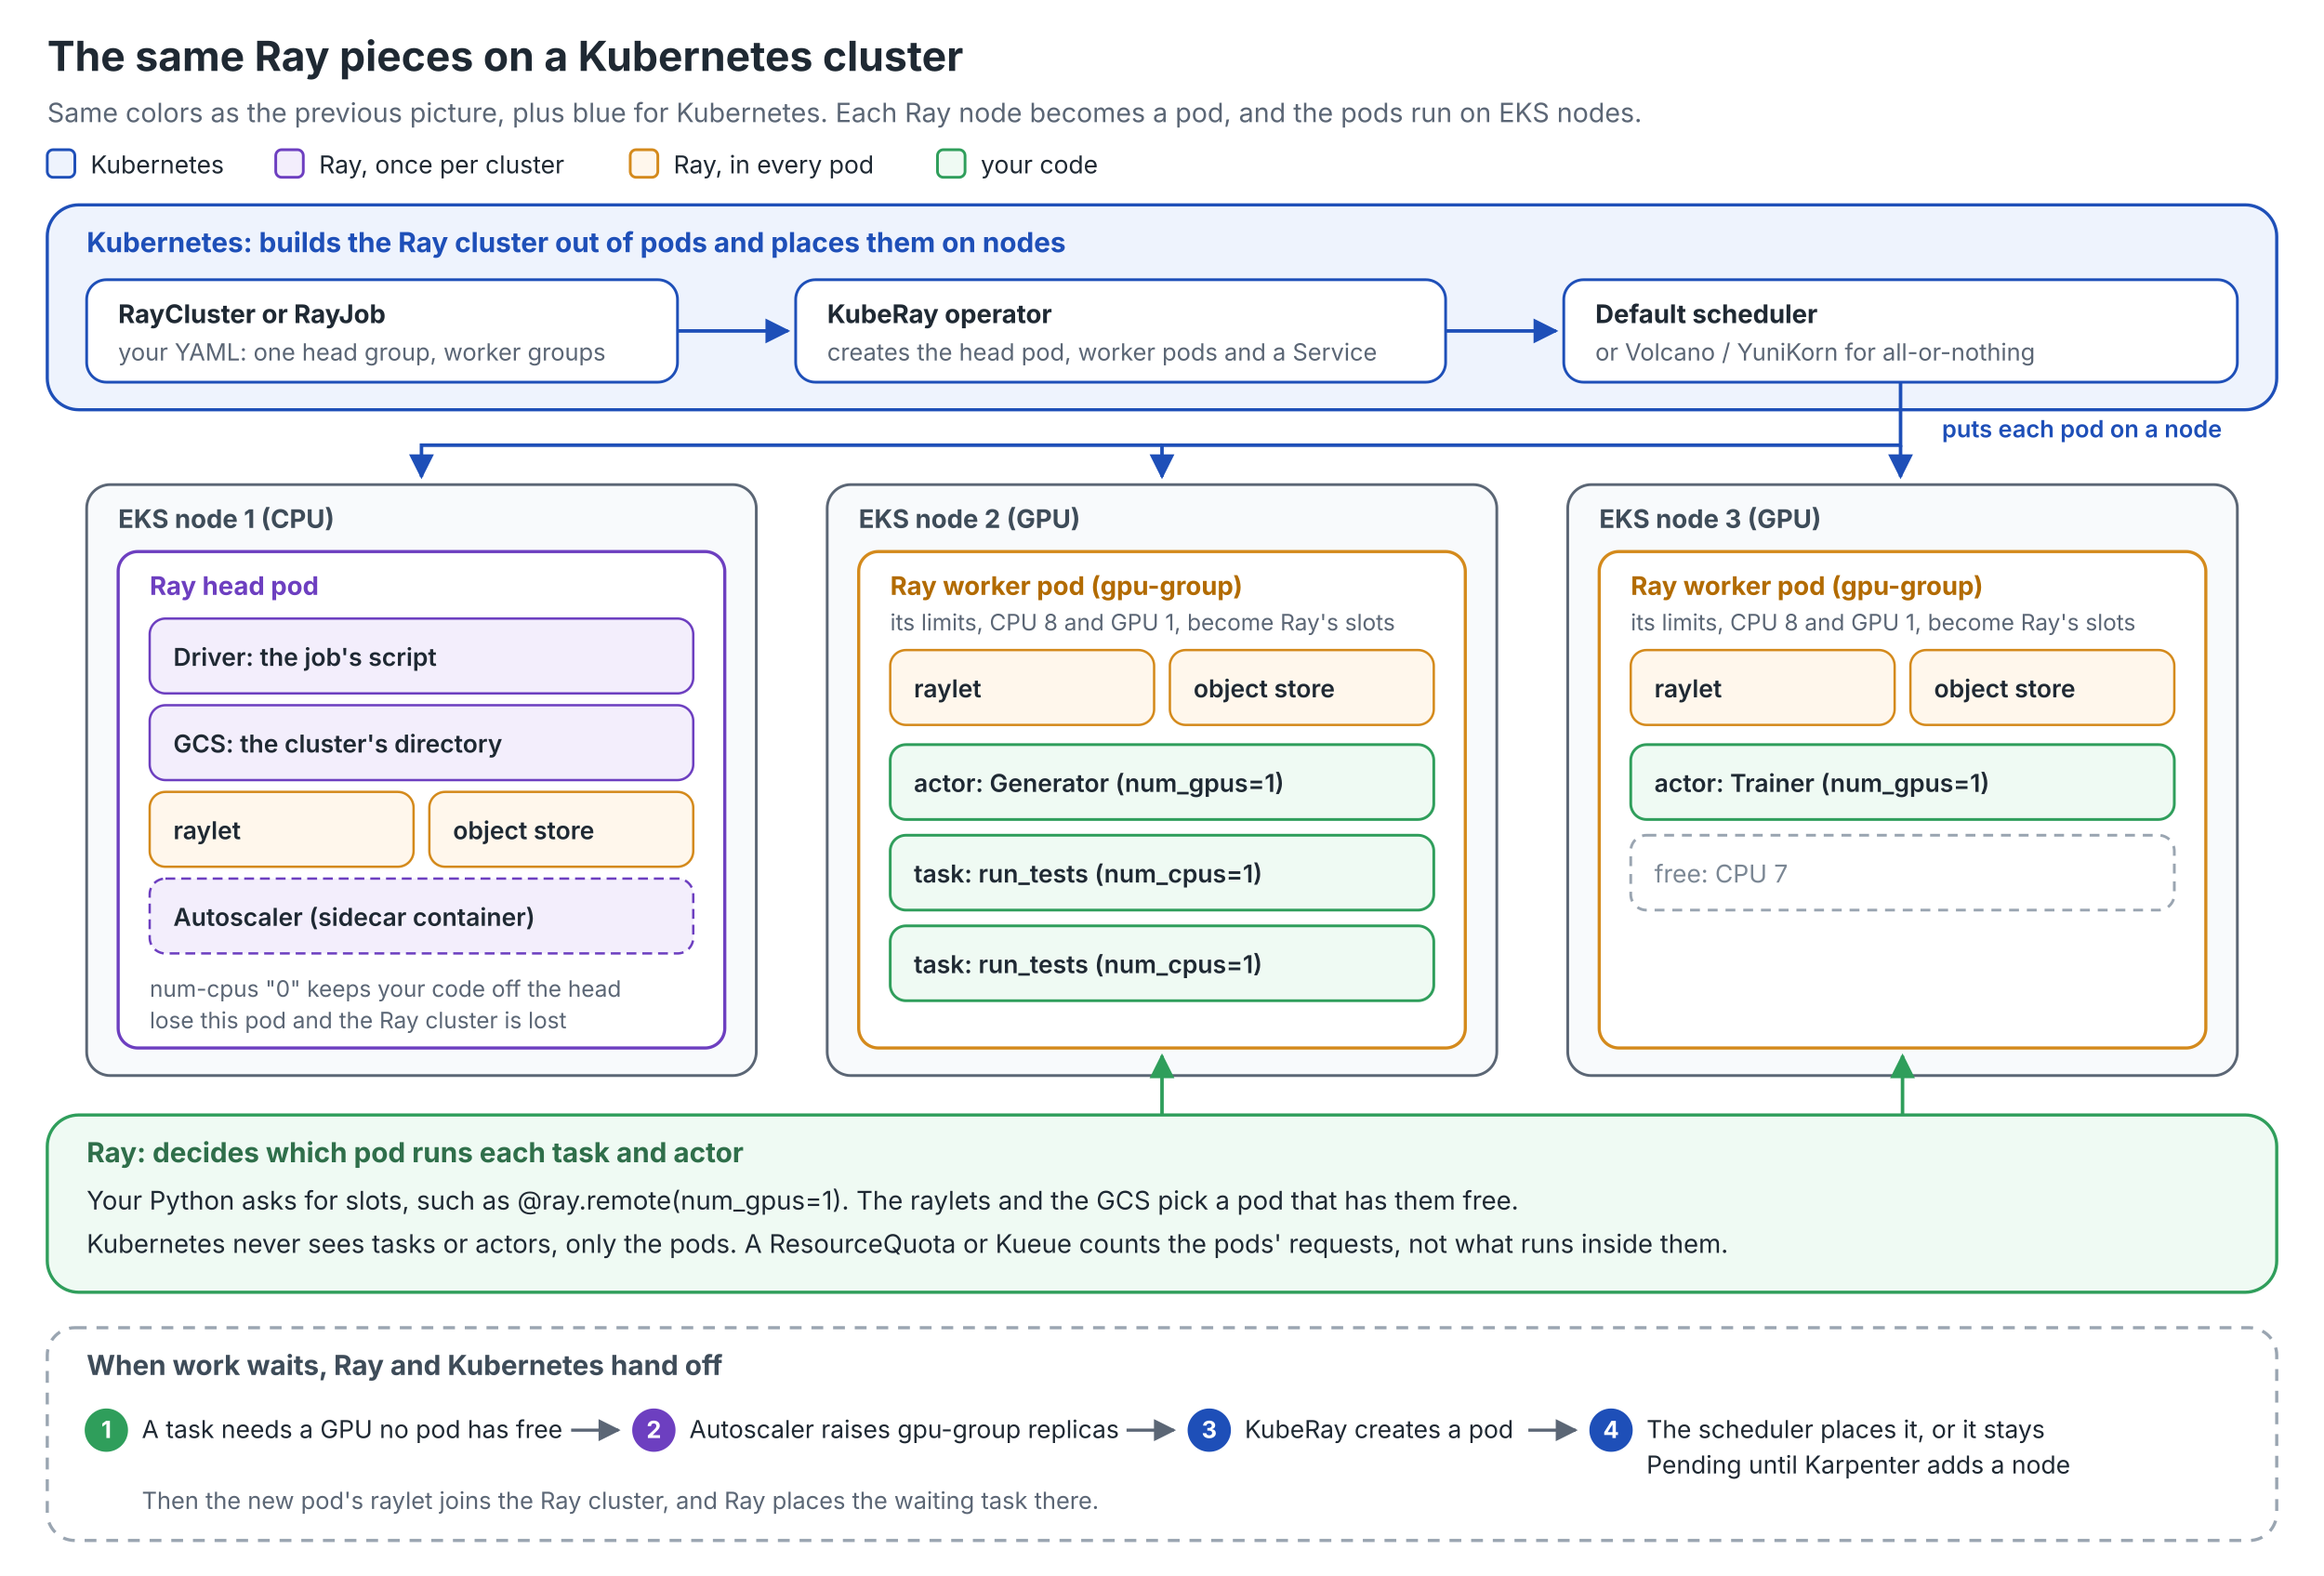
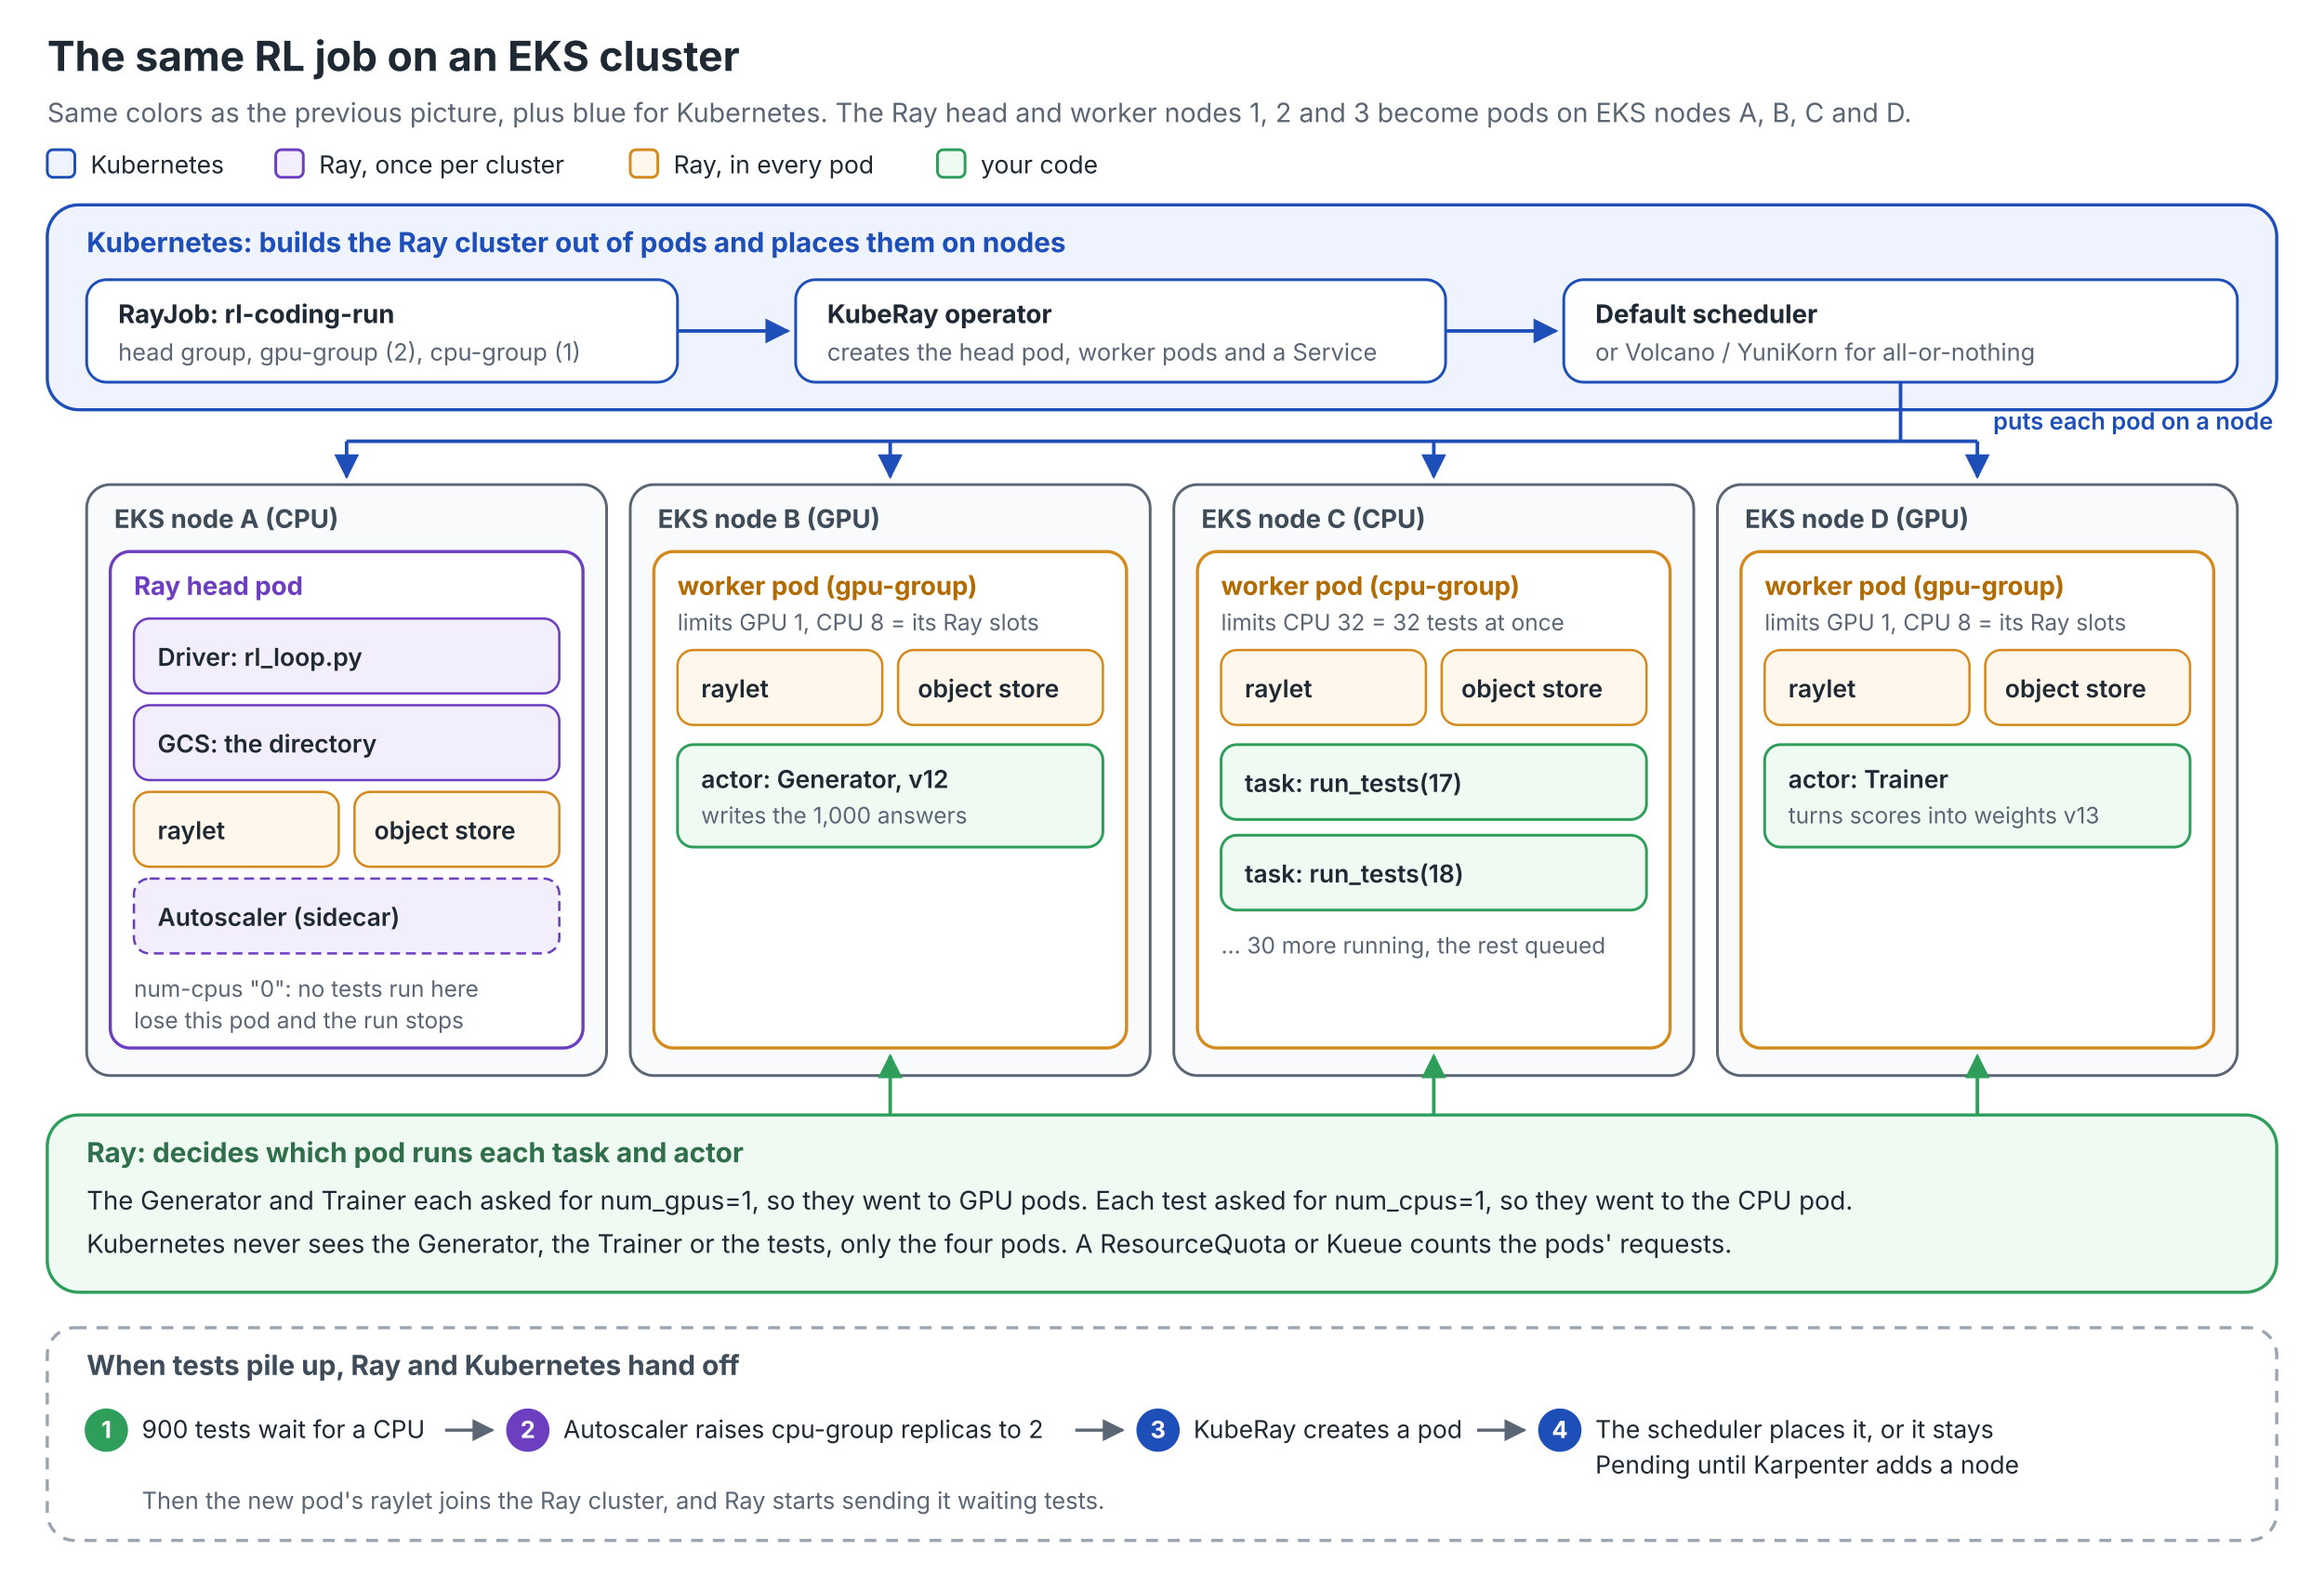
<svg xmlns="http://www.w3.org/2000/svg" viewBox="0 0 1180 800" width="1180" height="800" style="color-scheme: light">
  <rect width="100%" height="100%" fill="#ffffff" />
  <defs>
    <marker id="ar" viewBox="0 0 10 10" refX="9" refY="5" markerWidth="7" markerHeight="7" orient="auto-start-reverse">
      <path d="M0,0 L10,5 L0,10 z" fill="#5b6675" />
    </marker>
    <marker id="arb" viewBox="0 0 10 10" refX="9" refY="5" markerWidth="7" markerHeight="7" orient="auto-start-reverse">
      <path d="M0,0 L10,5 L0,10 z" fill="#1e4fb8" />
    </marker>
    <marker id="arg" viewBox="0 0 10 10" refX="9" refY="5" markerWidth="7" markerHeight="7" orient="auto-start-reverse">
      <path d="M0,0 L10,5 L0,10 z" fill="#2f9e5b" />
    </marker>
  </defs>
  <g font-family="Inter, Segoe UI, Helvetica, Arial, sans-serif">
-     <text x="24" y="36" font-size="21" font-weight="700" fill="#1f2933">The same Ray pieces on a Kubernetes cluster</text>
-     <text x="24" y="62" font-size="13.5" fill="#5b6675">Same colors as the previous picture, plus blue for Kubernetes. Each Ray node becomes a pod, and the pods run on EKS nodes.</text>
+     <text x="24" y="36" font-size="21" font-weight="700" fill="#1f2933">The same RL job on an EKS cluster</text>
+     <text x="24" y="62" font-size="13.5" fill="#5b6675">Same colors as the previous picture, plus blue for Kubernetes. The Ray head and worker nodes 1, 2 and 3 become pods on EKS nodes A, B, C and D.</text>
    <rect x="24" y="76" width="14" height="14" rx="3" fill="#eef3fd" stroke="#1e4fb8" stroke-width="1.4" />
    <text x="46" y="88" font-size="12.5" fill="#1f2933">Kubernetes</text>
    <rect x="140" y="76" width="14" height="14" rx="3" fill="#f3eefc" stroke="#6d3fc0" stroke-width="1.4" />
    <text x="162" y="88" font-size="12.5" fill="#1f2933">Ray, once per cluster</text>
    <rect x="320" y="76" width="14" height="14" rx="3" fill="#fff7ec" stroke="#d48a1c" stroke-width="1.4" />
    <text x="342" y="88" font-size="12.5" fill="#1f2933">Ray, in every pod</text>
    <rect x="476" y="76" width="14" height="14" rx="3" fill="#effaf3" stroke="#2f9e5b" stroke-width="1.4" />
    <text x="498" y="88" font-size="12.5" fill="#1f2933">your code</text>
    <rect x="24" y="104" width="1132" height="104" rx="16" fill="#eef3fd" stroke="#1e4fb8" stroke-width="1.6" />
    <text x="44" y="128" font-size="14" font-weight="700" fill="#1e4fb8">Kubernetes: builds the Ray cluster out of pods and places them on nodes</text>
    <rect x="44" y="142" width="300" height="52" rx="10" fill="#ffffff" stroke="#1e4fb8" stroke-width="1.4" />
-     <text x="60" y="164" font-size="13" font-weight="700" fill="#1f2933">RayCluster or RayJob</text>
-     <text x="60" y="183" font-size="12" fill="#5b6675">your YAML: one head group, worker groups</text>
+     <text x="60" y="164" font-size="13" font-weight="700" fill="#1f2933">RayJob: rl-coding-run</text>
+     <text x="60" y="183" font-size="12" fill="#5b6675">head group, gpu-group (2), cpu-group (1)</text>
    <rect x="404" y="142" width="330" height="52" rx="10" fill="#ffffff" stroke="#1e4fb8" stroke-width="1.4" />
    <text x="420" y="164" font-size="13" font-weight="700" fill="#1f2933">KubeRay operator</text>
    <text x="420" y="183" font-size="12" fill="#5b6675">creates the head pod, worker pods and a Service</text>
    <rect x="794" y="142" width="342" height="52" rx="10" fill="#ffffff" stroke="#1e4fb8" stroke-width="1.4" />
    <text x="810" y="164" font-size="13" font-weight="700" fill="#1f2933">Default scheduler</text>
    <text x="810" y="183" font-size="12" fill="#5b6675">or Volcano / YuniKorn for all-or-nothing</text>
    <path d="M344,168 L400,168" stroke="#1e4fb8" stroke-width="1.8" fill="none" marker-end="url(#arb)" />
    <path d="M734,168 L790,168" stroke="#1e4fb8" stroke-width="1.8" fill="none" marker-end="url(#arb)" />
-     <path d="M965,194 L965,226 L590,226 L590,242" stroke="#1e4fb8" stroke-width="1.8" fill="none" marker-end="url(#arb)" />
-     <path d="M965,226 L965,242" stroke="#1e4fb8" stroke-width="1.8" fill="none" marker-end="url(#arb)" />
-     <path d="M590,226 L214,226 L214,242" stroke="#1e4fb8" stroke-width="1.8" fill="none" marker-end="url(#arb)" />
-     <text x="986" y="222" font-size="12" font-weight="600" fill="#1e4fb8">puts each pod on a node</text>
-     <rect x="44" y="246" width="340" height="300" rx="12" fill="#f8fafc" stroke="#5b6675" stroke-width="1.4" />
-     <text x="60" y="268" font-size="13" font-weight="700" fill="#3e4c59">EKS node 1 (CPU)</text>
-     <rect x="420" y="246" width="340" height="300" rx="12" fill="#f8fafc" stroke="#5b6675" stroke-width="1.4" />
-     <text x="436" y="268" font-size="13" font-weight="700" fill="#3e4c59">EKS node 2 (GPU)</text>
-     <rect x="796" y="246" width="340" height="300" rx="12" fill="#f8fafc" stroke="#5b6675" stroke-width="1.4" />
-     <text x="812" y="268" font-size="13" font-weight="700" fill="#3e4c59">EKS node 3 (GPU)</text>
-     <rect x="60" y="280" width="308" height="252" rx="10" fill="#ffffff" stroke="#6d3fc0" stroke-width="1.6" />
-     <text x="76" y="302" font-size="13" font-weight="700" fill="#6d3fc0">Ray head pod</text>
-     <rect x="76" y="314" width="276" height="38" rx="8" fill="#f3eefc" stroke="#6d3fc0" stroke-width="1.2" />
-     <text x="88" y="338" font-size="12.5" font-weight="600" fill="#1f2933">Driver: the job's script</text>
-     <rect x="76" y="358" width="276" height="38" rx="8" fill="#f3eefc" stroke="#6d3fc0" stroke-width="1.2" />
-     <text x="88" y="382" font-size="12.5" font-weight="600" fill="#1f2933">GCS: the cluster's directory</text>
-     <rect x="76" y="402" width="134" height="38" rx="8" fill="#fff7ec" stroke="#d48a1c" stroke-width="1.2" />
-     <text x="88" y="426" font-size="12.5" font-weight="600" fill="#1f2933">raylet</text>
-     <rect x="218" y="402" width="134" height="38" rx="8" fill="#fff7ec" stroke="#d48a1c" stroke-width="1.2" />
-     <text x="230" y="426" font-size="12.5" font-weight="600" fill="#1f2933">object store</text>
-     <rect x="76" y="446" width="276" height="38" rx="8" fill="#f3eefc" stroke="#6d3fc0" stroke-width="1.2" stroke-dasharray="5 3" />
-     <text x="88" y="470" font-size="12.5" font-weight="600" fill="#1f2933">Autoscaler (sidecar container)</text>
-     <text x="76" y="506" font-size="11.5" fill="#5b6675">num-cpus "0" keeps your code off the head</text>
-     <text x="76" y="522" font-size="11.5" fill="#5b6675">lose this pod and the Ray cluster is lost</text>
-     <rect x="436" y="280" width="308" height="252" rx="10" fill="#ffffff" stroke="#d48a1c" stroke-width="1.6" />
-     <text x="452" y="302" font-size="13" font-weight="700" fill="#b26b00">Ray worker pod (gpu-group)</text>
-     <text x="452" y="320" font-size="11.5" fill="#5b6675">its limits, CPU 8 and GPU 1, become Ray's slots</text>
-     <rect x="452" y="330" width="134" height="38" rx="8" fill="#fff7ec" stroke="#d48a1c" stroke-width="1.2" />
-     <text x="464" y="354" font-size="12.5" font-weight="600" fill="#1f2933">raylet</text>
-     <rect x="594" y="330" width="134" height="38" rx="8" fill="#fff7ec" stroke="#d48a1c" stroke-width="1.2" />
-     <text x="606" y="354" font-size="12.5" font-weight="600" fill="#1f2933">object store</text>
-     <rect x="452" y="378" width="276" height="38" rx="8" fill="#effaf3" stroke="#2f9e5b" stroke-width="1.4" />
-     <text x="464" y="402" font-size="12.5" font-weight="600" fill="#1f2933">actor: Generator (num_gpus=1)</text>
-     <rect x="452" y="424" width="276" height="38" rx="8" fill="#effaf3" stroke="#2f9e5b" stroke-width="1.4" />
-     <text x="464" y="448" font-size="12.5" font-weight="600" fill="#1f2933">task: run_tests (num_cpus=1)</text>
-     <rect x="452" y="470" width="276" height="38" rx="8" fill="#effaf3" stroke="#2f9e5b" stroke-width="1.4" />
-     <text x="464" y="494" font-size="12.5" font-weight="600" fill="#1f2933">task: run_tests (num_cpus=1)</text>
-     <rect x="812" y="280" width="308" height="252" rx="10" fill="#ffffff" stroke="#d48a1c" stroke-width="1.6" />
-     <text x="828" y="302" font-size="13" font-weight="700" fill="#b26b00">Ray worker pod (gpu-group)</text>
-     <text x="828" y="320" font-size="11.5" fill="#5b6675">its limits, CPU 8 and GPU 1, become Ray's slots</text>
-     <rect x="828" y="330" width="134" height="38" rx="8" fill="#fff7ec" stroke="#d48a1c" stroke-width="1.2" />
-     <text x="840" y="354" font-size="12.5" font-weight="600" fill="#1f2933">raylet</text>
-     <rect x="970" y="330" width="134" height="38" rx="8" fill="#fff7ec" stroke="#d48a1c" stroke-width="1.2" />
-     <text x="982" y="354" font-size="12.5" font-weight="600" fill="#1f2933">object store</text>
-     <rect x="828" y="378" width="276" height="38" rx="8" fill="#effaf3" stroke="#2f9e5b" stroke-width="1.4" />
-     <text x="840" y="402" font-size="12.5" font-weight="600" fill="#1f2933">actor: Trainer (num_gpus=1)</text>
-     <rect x="828" y="424" width="276" height="38" rx="8" fill="#ffffff" stroke="#9aa5b1" stroke-width="1.4" stroke-dasharray="5 4" />
-     <text x="840" y="448" font-size="12.5" fill="#7b8794">free: CPU 7</text>
+     <path d="M965,194 L965,224" stroke="#1e4fb8" stroke-width="1.8" fill="none" />
+     <path d="M176,224 L1004,224" stroke="#1e4fb8" stroke-width="1.8" fill="none" />
+     <path d="M176,224 L176,242" stroke="#1e4fb8" stroke-width="1.8" fill="none" marker-end="url(#arb)" />
+     <path d="M452,224 L452,242" stroke="#1e4fb8" stroke-width="1.8" fill="none" marker-end="url(#arb)" />
+     <path d="M728,224 L728,242" stroke="#1e4fb8" stroke-width="1.8" fill="none" marker-end="url(#arb)" />
+     <path d="M1004,224 L1004,242" stroke="#1e4fb8" stroke-width="1.8" fill="none" marker-end="url(#arb)" />
+     <text x="1012" y="218" font-size="12" font-weight="600" fill="#1e4fb8">puts each pod on a node</text>
+     <rect x="44" y="246" width="264" height="300" rx="12" fill="#f8fafc" stroke="#5b6675" stroke-width="1.4" />
+     <text x="58" y="268" font-size="13" font-weight="700" fill="#3e4c59">EKS node A (CPU)</text>
+     <rect x="320" y="246" width="264" height="300" rx="12" fill="#f8fafc" stroke="#5b6675" stroke-width="1.4" />
+     <text x="334" y="268" font-size="13" font-weight="700" fill="#3e4c59">EKS node B (GPU)</text>
+     <rect x="596" y="246" width="264" height="300" rx="12" fill="#f8fafc" stroke="#5b6675" stroke-width="1.4" />
+     <text x="610" y="268" font-size="13" font-weight="700" fill="#3e4c59">EKS node C (CPU)</text>
+     <rect x="872" y="246" width="264" height="300" rx="12" fill="#f8fafc" stroke="#5b6675" stroke-width="1.4" />
+     <text x="886" y="268" font-size="13" font-weight="700" fill="#3e4c59">EKS node D (GPU)</text>
+     <rect x="56" y="280" width="240" height="252" rx="10" fill="#ffffff" stroke="#6d3fc0" stroke-width="1.6" />
+     <text x="68" y="302" font-size="13" font-weight="700" fill="#6d3fc0">Ray head pod</text>
+     <rect x="68" y="314" width="216" height="38" rx="8" fill="#f3eefc" stroke="#6d3fc0" stroke-width="1.2" />
+     <text x="80" y="338" font-size="12.5" font-weight="600" fill="#1f2933">Driver: rl_loop.py</text>
+     <rect x="68" y="358" width="216" height="38" rx="8" fill="#f3eefc" stroke="#6d3fc0" stroke-width="1.2" />
+     <text x="80" y="382" font-size="12.5" font-weight="600" fill="#1f2933">GCS: the directory</text>
+     <rect x="68" y="402" width="104" height="38" rx="8" fill="#fff7ec" stroke="#d48a1c" stroke-width="1.2" />
+     <text x="80" y="426" font-size="12.5" font-weight="600" fill="#1f2933">raylet</text>
+     <rect x="180" y="402" width="104" height="38" rx="8" fill="#fff7ec" stroke="#d48a1c" stroke-width="1.2" />
+     <text x="190" y="426" font-size="12.5" font-weight="600" fill="#1f2933">object store</text>
+     <rect x="68" y="446" width="216" height="38" rx="8" fill="#f3eefc" stroke="#6d3fc0" stroke-width="1.2" stroke-dasharray="5 3" />
+     <text x="80" y="470" font-size="12.5" font-weight="600" fill="#1f2933">Autoscaler (sidecar)</text>
+     <text x="68" y="506" font-size="11.5" fill="#5b6675">num-cpus "0": no tests run here</text>
+     <text x="68" y="522" font-size="11.5" fill="#5b6675">lose this pod and the run stops</text>
+     <rect x="332" y="280" width="240" height="252" rx="10" fill="#ffffff" stroke="#d48a1c" stroke-width="1.6" />
+     <text x="344" y="302" font-size="13" font-weight="700" fill="#b26b00">worker pod (gpu-group)</text>
+     <text x="344" y="320" font-size="11.5" fill="#5b6675">limits GPU 1, CPU 8 = its Ray slots</text>
+     <rect x="344" y="330" width="104" height="38" rx="8" fill="#fff7ec" stroke="#d48a1c" stroke-width="1.2" />
+     <text x="356" y="354" font-size="12.5" font-weight="600" fill="#1f2933">raylet</text>
+     <rect x="456" y="330" width="104" height="38" rx="8" fill="#fff7ec" stroke="#d48a1c" stroke-width="1.2" />
+     <text x="466" y="354" font-size="12.5" font-weight="600" fill="#1f2933">object store</text>
+     <rect x="344" y="378" width="216" height="52" rx="8" fill="#effaf3" stroke="#2f9e5b" stroke-width="1.4" />
+     <text x="356" y="400" font-size="12.5" font-weight="600" fill="#1f2933">actor: Generator, v12</text>
+     <text x="356" y="418" font-size="11.5" fill="#5b6675">writes the 1,000 answers</text>
+     <rect x="608" y="280" width="240" height="252" rx="10" fill="#ffffff" stroke="#d48a1c" stroke-width="1.6" />
+     <text x="620" y="302" font-size="13" font-weight="700" fill="#b26b00">worker pod (cpu-group)</text>
+     <text x="620" y="320" font-size="11.5" fill="#5b6675">limits CPU 32 = 32 tests at once</text>
+     <rect x="620" y="330" width="104" height="38" rx="8" fill="#fff7ec" stroke="#d48a1c" stroke-width="1.2" />
+     <text x="632" y="354" font-size="12.5" font-weight="600" fill="#1f2933">raylet</text>
+     <rect x="732" y="330" width="104" height="38" rx="8" fill="#fff7ec" stroke="#d48a1c" stroke-width="1.2" />
+     <text x="742" y="354" font-size="12.5" font-weight="600" fill="#1f2933">object store</text>
+     <rect x="620" y="378" width="216" height="38" rx="8" fill="#effaf3" stroke="#2f9e5b" stroke-width="1.4" />
+     <text x="632" y="402" font-size="12.5" font-weight="600" fill="#1f2933">task: run_tests(17)</text>
+     <rect x="620" y="424" width="216" height="38" rx="8" fill="#effaf3" stroke="#2f9e5b" stroke-width="1.4" />
+     <text x="632" y="448" font-size="12.5" font-weight="600" fill="#1f2933">task: run_tests(18)</text>
+     <text x="620" y="484" font-size="11.5" fill="#5b6675">... 30 more running, the rest queued</text>
+     <rect x="884" y="280" width="240" height="252" rx="10" fill="#ffffff" stroke="#d48a1c" stroke-width="1.6" />
+     <text x="896" y="302" font-size="13" font-weight="700" fill="#b26b00">worker pod (gpu-group)</text>
+     <text x="896" y="320" font-size="11.5" fill="#5b6675">limits GPU 1, CPU 8 = its Ray slots</text>
+     <rect x="896" y="330" width="104" height="38" rx="8" fill="#fff7ec" stroke="#d48a1c" stroke-width="1.2" />
+     <text x="908" y="354" font-size="12.5" font-weight="600" fill="#1f2933">raylet</text>
+     <rect x="1008" y="330" width="104" height="38" rx="8" fill="#fff7ec" stroke="#d48a1c" stroke-width="1.2" />
+     <text x="1018" y="354" font-size="12.5" font-weight="600" fill="#1f2933">object store</text>
+     <rect x="896" y="378" width="216" height="52" rx="8" fill="#effaf3" stroke="#2f9e5b" stroke-width="1.4" />
+     <text x="908" y="400" font-size="12.5" font-weight="600" fill="#1f2933">actor: Trainer</text>
+     <text x="908" y="418" font-size="11.5" fill="#5b6675">turns scores into weights v13</text>
    <rect x="24" y="566" width="1132" height="90" rx="16" fill="#effaf3" stroke="#2f9e5b" stroke-width="1.6" />
    <text x="44" y="590" font-size="14" font-weight="700" fill="#2f6f4a">Ray: decides which pod runs each task and actor</text>
-     <text x="44" y="614" font-size="13" fill="#1f2933">Your Python asks for slots, such as @ray.remote(num_gpus=1). The raylets and the GCS pick a pod that has them free.</text>
-     <text x="44" y="636" font-size="13" fill="#1f2933">Kubernetes never sees tasks or actors, only the pods. A ResourceQuota or Kueue counts the pods' requests, not what runs inside them.</text>
-     <path d="M590,566 L590,536" stroke="#2f9e5b" stroke-width="1.8" fill="none" marker-end="url(#arg)" />
-     <path d="M966,566 L966,536" stroke="#2f9e5b" stroke-width="1.8" fill="none" marker-end="url(#arg)" />
+     <text x="44" y="614" font-size="13" fill="#1f2933">The Generator and Trainer each asked for num_gpus=1, so they went to GPU pods. Each test asked for num_cpus=1, so they went to the CPU pod.</text>
+     <text x="44" y="636" font-size="13" fill="#1f2933">Kubernetes never sees the Generator, the Trainer or the tests, only the four pods. A ResourceQuota or Kueue counts the pods' requests.</text>
+     <path d="M452,566 L452,536" stroke="#2f9e5b" stroke-width="1.8" fill="none" marker-end="url(#arg)" />
+     <path d="M728,566 L728,536" stroke="#2f9e5b" stroke-width="1.8" fill="none" marker-end="url(#arg)" />
+     <path d="M1004,566 L1004,536" stroke="#2f9e5b" stroke-width="1.8" fill="none" marker-end="url(#arg)" />
    <rect x="24" y="674" width="1132" height="108" rx="14" fill="#ffffff" stroke="#9aa5b1" stroke-width="1.6" stroke-dasharray="6 5" />
-     <text x="44" y="698" font-size="14" font-weight="700" fill="#3e4c59">When work waits, Ray and Kubernetes hand off</text>
+     <text x="44" y="698" font-size="14" font-weight="700" fill="#3e4c59">When tests pile up, Ray and Kubernetes hand off</text>
    <g font-size="12.5" fill="#1f2933">
      <circle cx="54" cy="726" r="11" fill="#2f9e5b" />
      <text x="54" y="730" font-size="12" font-weight="700" fill="#ffffff" text-anchor="middle">1</text>
-       <text x="72" y="730">A task needs a GPU no pod has free</text>
-       <path d="M290,726 L314,726" stroke="#5b6675" stroke-width="1.6" fill="none" marker-end="url(#ar)" />
-       <circle cx="332" cy="726" r="11" fill="#6d3fc0" />
-       <text x="332" y="730" font-size="12" font-weight="700" fill="#ffffff" text-anchor="middle">2</text>
-       <text x="350" y="730">Autoscaler raises gpu-group replicas</text>
-       <path d="M572,726 L596,726" stroke="#5b6675" stroke-width="1.6" fill="none" marker-end="url(#ar)" />
-       <circle cx="614" cy="726" r="11" fill="#1e4fb8" />
-       <text x="614" y="730" font-size="12" font-weight="700" fill="#ffffff" text-anchor="middle">3</text>
-       <text x="632" y="730">KubeRay creates a pod</text>
-       <path d="M776,726 L800,726" stroke="#5b6675" stroke-width="1.6" fill="none" marker-end="url(#ar)" />
-       <circle cx="818" cy="726" r="11" fill="#1e4fb8" />
-       <text x="818" y="730" font-size="12" font-weight="700" fill="#ffffff" text-anchor="middle">4</text>
-       <text x="836" y="730">The scheduler places it, or it stays</text>
-       <text x="836" y="748">Pending until Karpenter adds a node</text>
-       <text x="72" y="766" font-size="12" fill="#5b6675">Then the new pod's raylet joins the Ray cluster, and Ray places the waiting task there.</text>
+       <text x="72" y="730">900 tests wait for a CPU</text>
+       <path d="M226,726 L250,726" stroke="#5b6675" stroke-width="1.6" fill="none" marker-end="url(#ar)" />
+       <circle cx="268" cy="726" r="11" fill="#6d3fc0" />
+       <text x="268" y="730" font-size="12" font-weight="700" fill="#ffffff" text-anchor="middle">2</text>
+       <text x="286" y="730">Autoscaler raises cpu-group replicas to 2</text>
+       <path d="M546,726 L570,726" stroke="#5b6675" stroke-width="1.6" fill="none" marker-end="url(#ar)" />
+       <circle cx="588" cy="726" r="11" fill="#1e4fb8" />
+       <text x="588" y="730" font-size="12" font-weight="700" fill="#ffffff" text-anchor="middle">3</text>
+       <text x="606" y="730">KubeRay creates a pod</text>
+       <path d="M750,726 L774,726" stroke="#5b6675" stroke-width="1.6" fill="none" marker-end="url(#ar)" />
+       <circle cx="792" cy="726" r="11" fill="#1e4fb8" />
+       <text x="792" y="730" font-size="12" font-weight="700" fill="#ffffff" text-anchor="middle">4</text>
+       <text x="810" y="730">The scheduler places it, or it stays</text>
+       <text x="810" y="748">Pending until Karpenter adds a node</text>
+       <text x="72" y="766" font-size="12" fill="#5b6675">Then the new pod's raylet joins the Ray cluster, and Ray starts sending it waiting tests.</text>
    </g>
  </g>
</svg>
